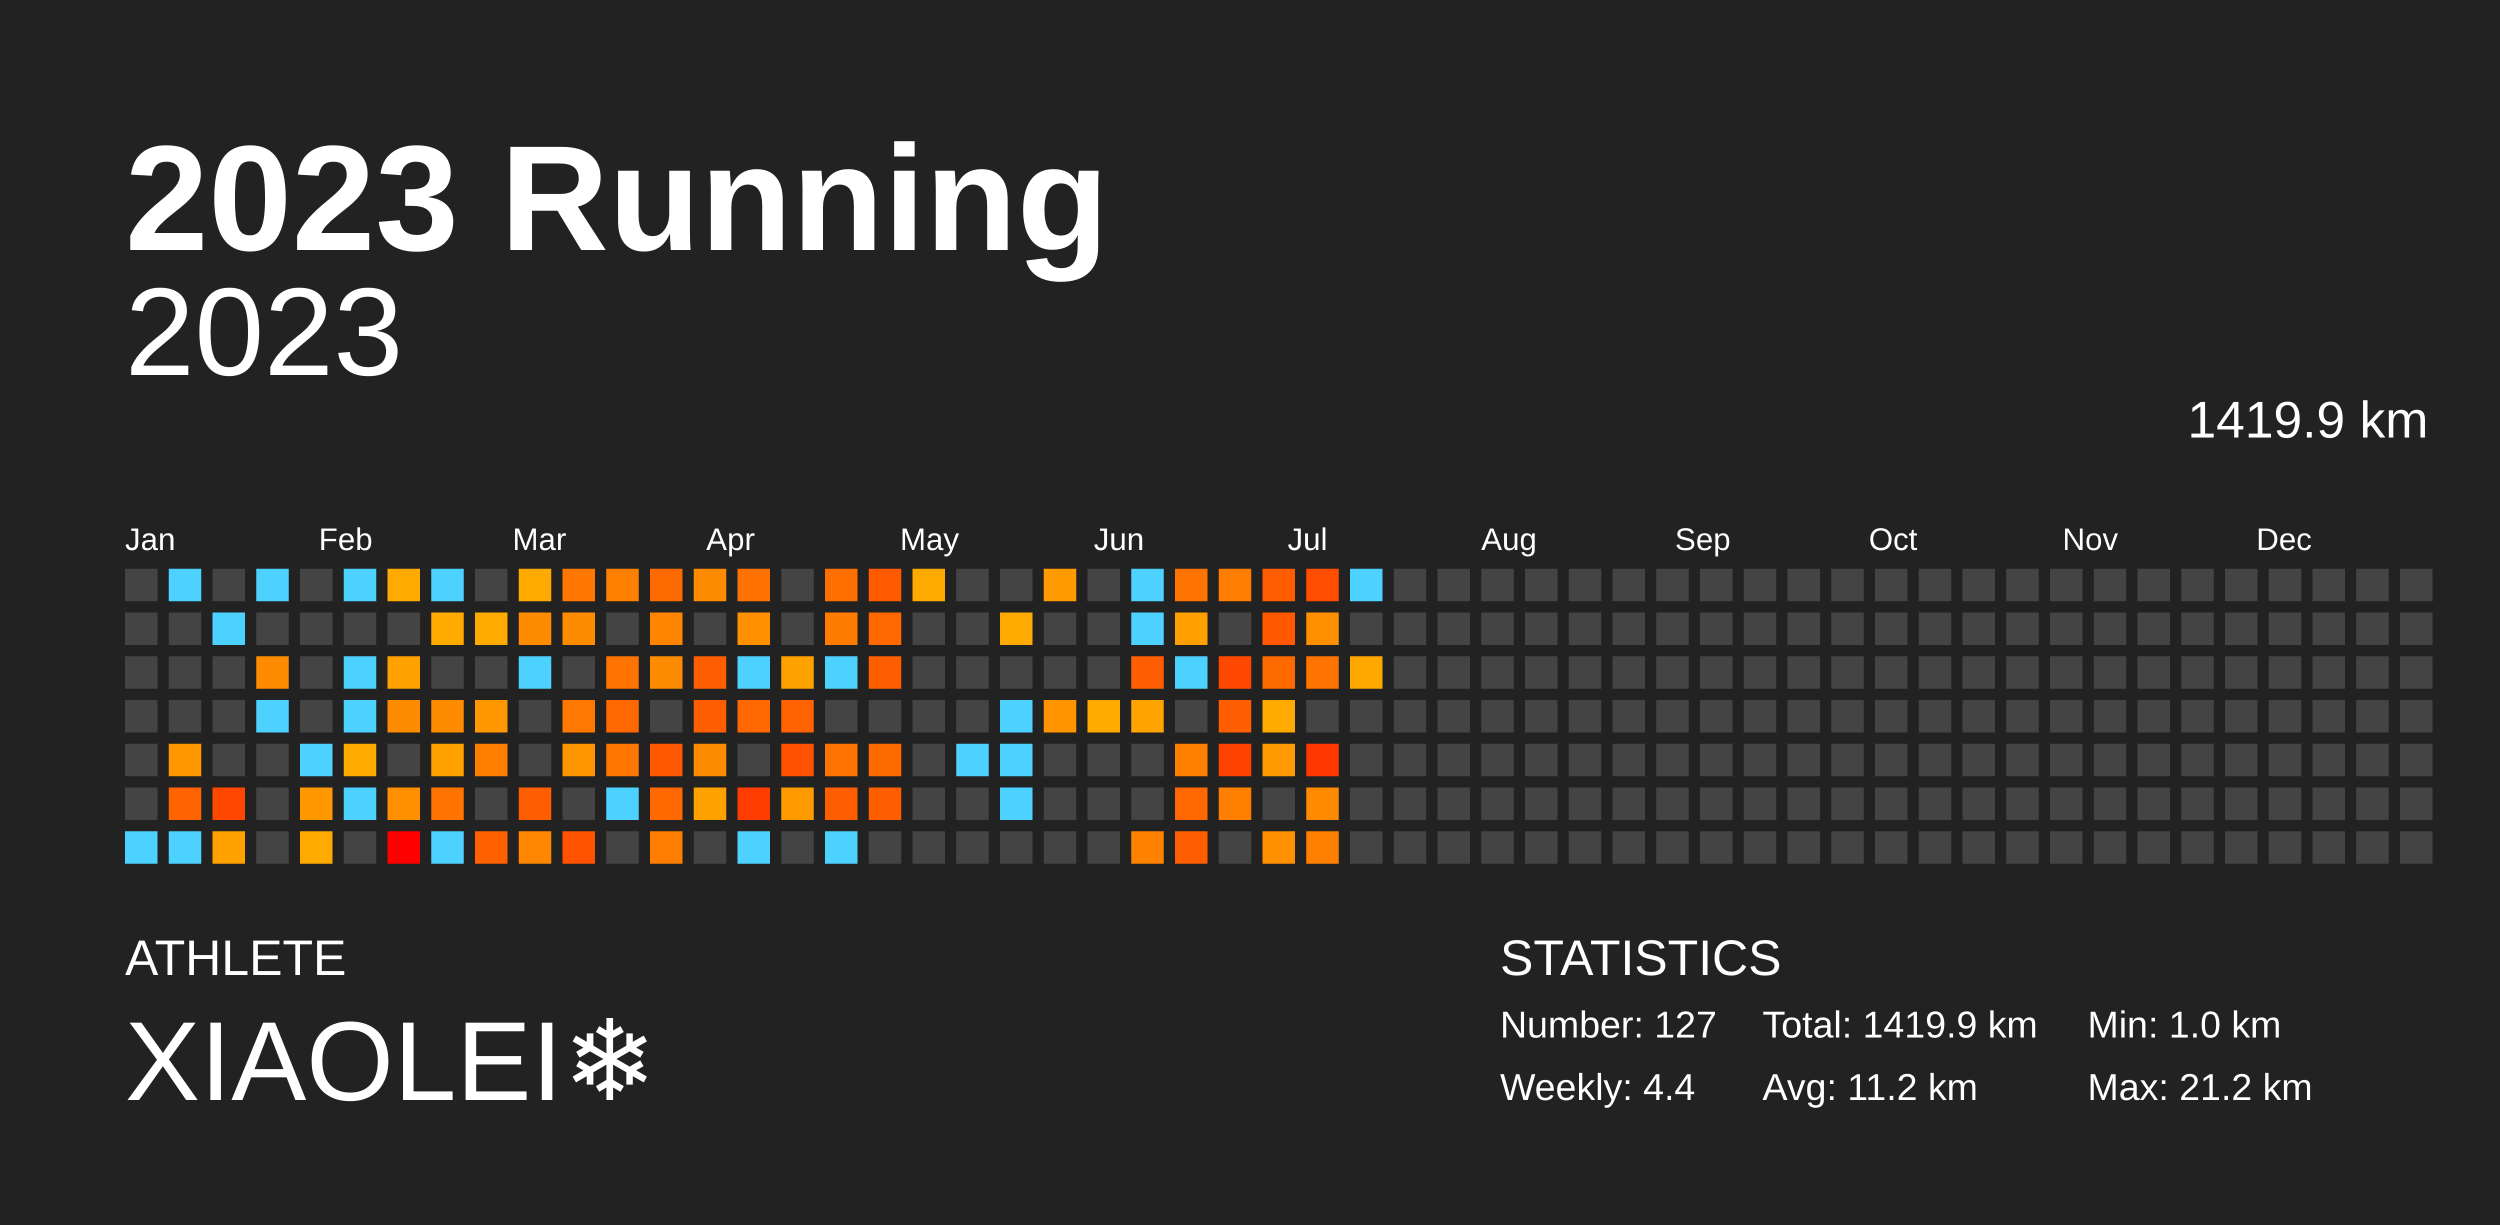
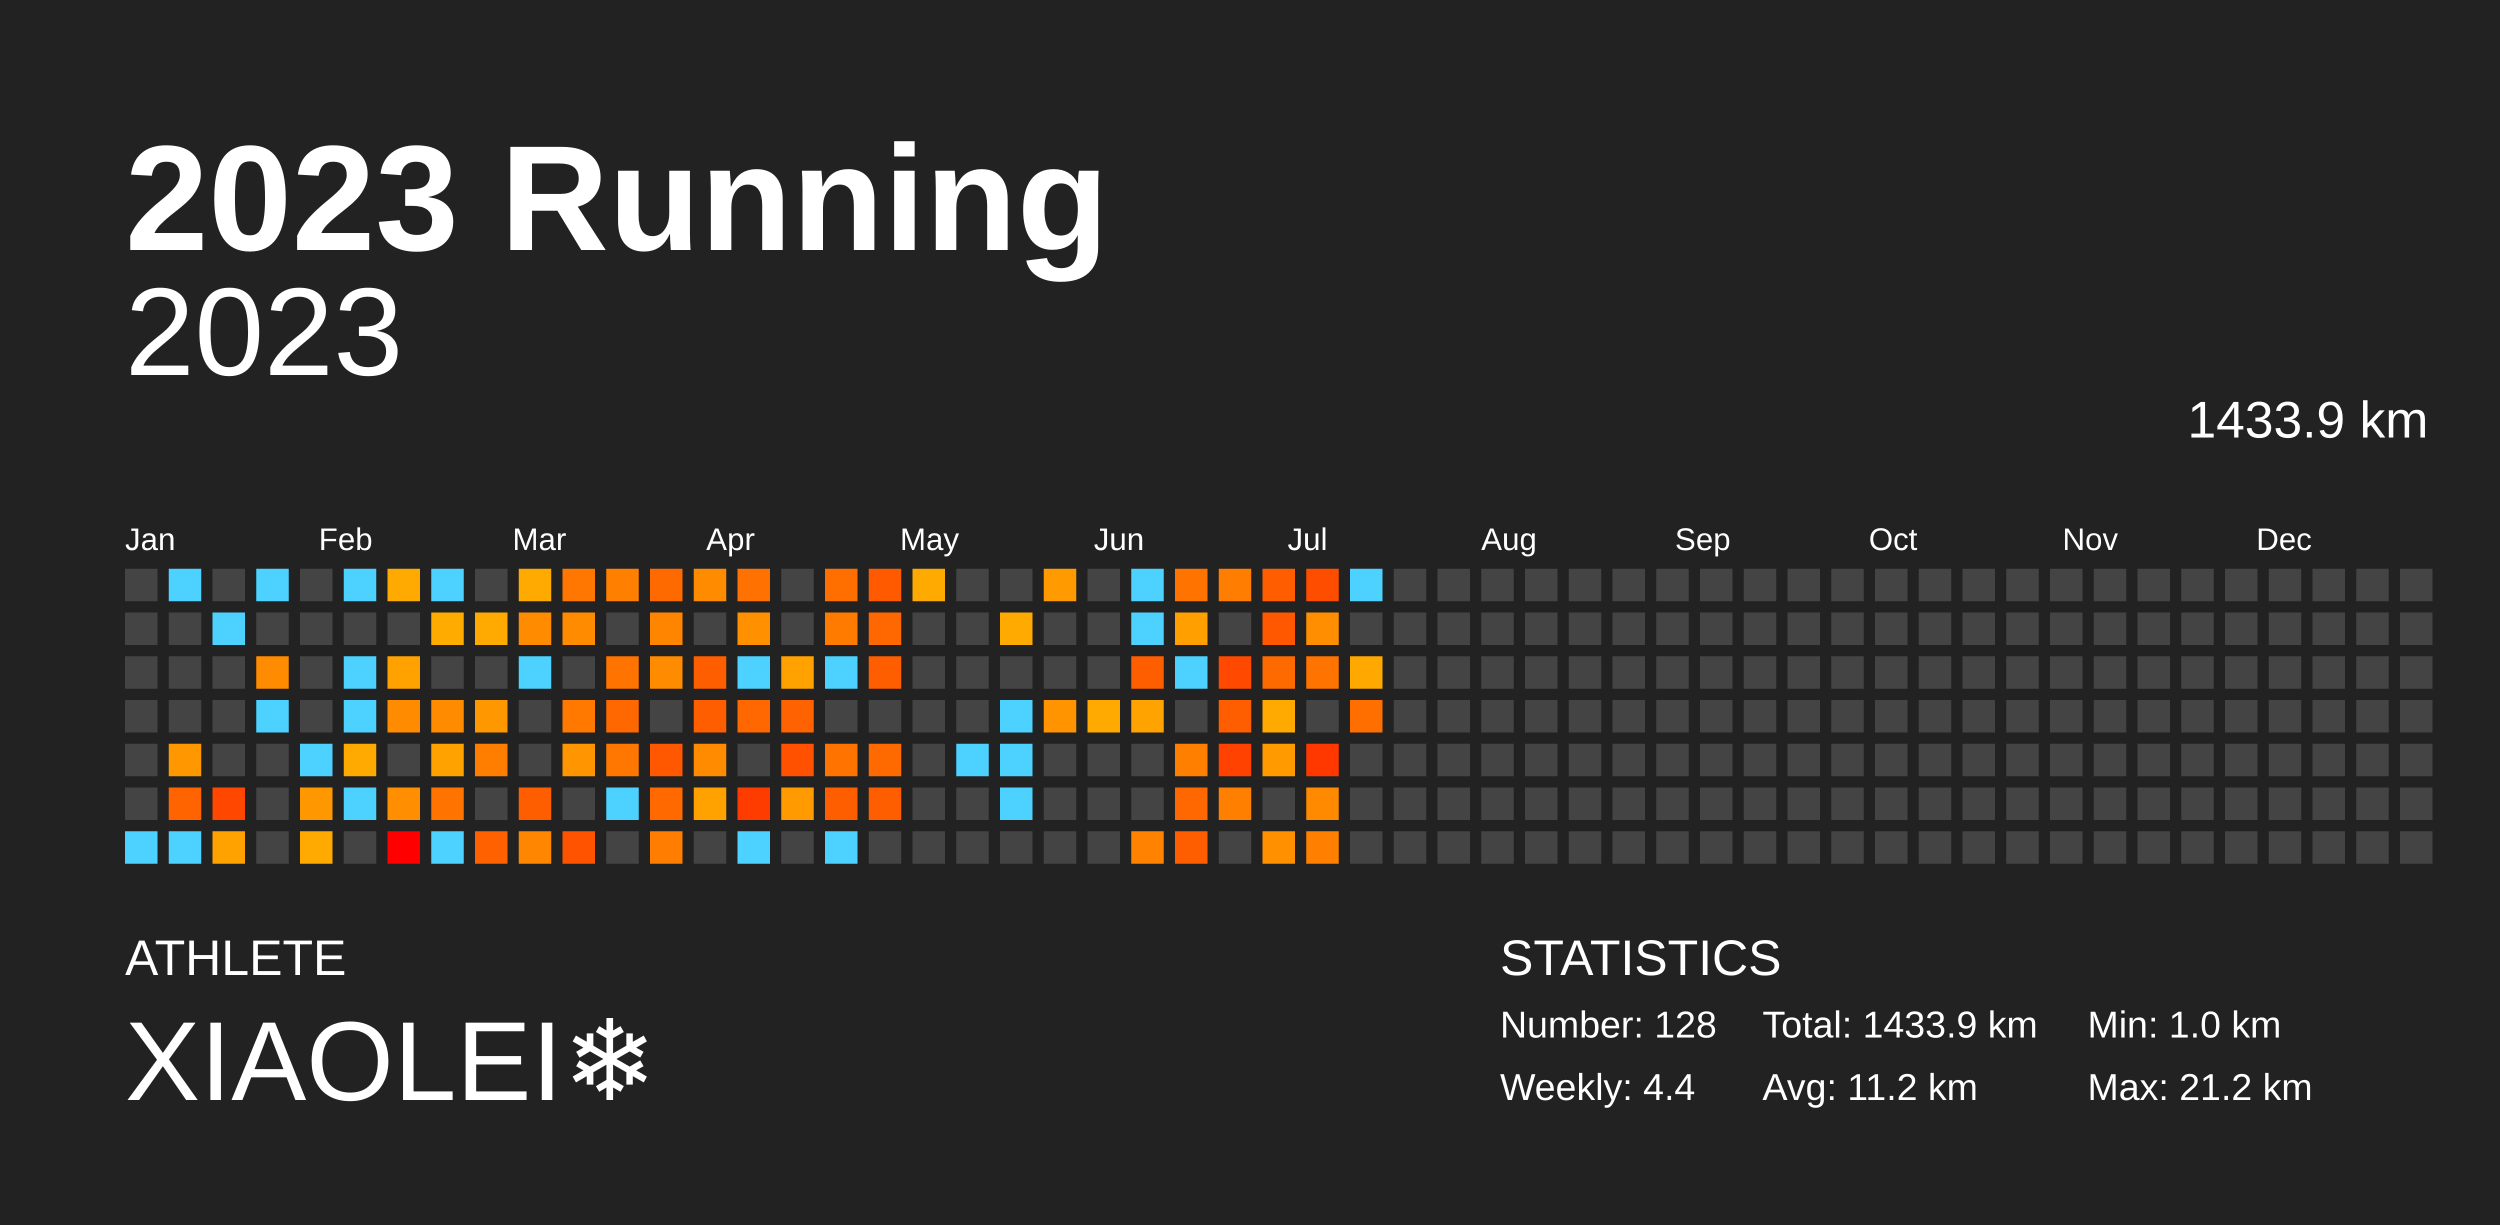
<svg xmlns="http://www.w3.org/2000/svg" baseProfile="full" height="98mm" version="1.1" viewBox="0,0,200,98" width="200mm">
  <defs />
  <rect fill="#222222" height="98" width="200" x="0" y="0" />
  <text fill="#FFFFFF" style="font-size:12px; font-family:Arial; font-weight:bold;" x="10" y="20">2023 Running</text>
  <text fill="#FFFFFF" style="font-size:4px; font-family:Arial" x="10" y="78">ATHLETE</text>
  <text fill="#FFFFFF" style="font-size:9px; font-family:Arial" x="10" y="88">XIAOLEI❄️</text>
  <text fill="#FFFFFF" style="font-size:4px; font-family:Arial" x="120" y="78">STATISTICS</text>
-   <text fill="#FFFFFF" style="font-size:3px; font-family:Arial" x="120" y="83">Number: 127</text>
+   <text fill="#FFFFFF" style="font-size:3px; font-family:Arial" x="120" y="83">Number: 128</text>
  <text fill="#FFFFFF" style="font-size:3px; font-family:Arial" x="120" y="88">Weekly: 4.4</text>
-   <text fill="#FFFFFF" style="font-size:3px; font-family:Arial" x="141" y="83">Total: 1419.9 km</text>
+   <text fill="#FFFFFF" style="font-size:3px; font-family:Arial" x="141" y="83">Total: 1433.9 km</text>
  <text fill="#FFFFFF" style="font-size:3px; font-family:Arial" x="141" y="88">Avg: 11.2 km</text>
  <text fill="#FFFFFF" style="font-size:3px; font-family:Arial" x="167" y="83">Min: 1.0 km</text>
  <text fill="#FFFFFF" style="font-size:3px; font-family:Arial" x="167" y="88">Max: 21.2 km</text>
  <text alignment-baseline="hanging" fill="#FFFFFF" style="font-size:10.0px; font-family:Arial;" x="10" y="30">2023</text>
-   <text alignment-baseline="hanging" fill="#FFFFFF" style="font-size:4.125px; font-family:Arial;" x="175" y="35">1419.9 km</text>
+   <text alignment-baseline="hanging" fill="#FFFFFF" style="font-size:4.125px; font-family:Arial;" x="175" y="35">1433.9 km</text>
  <text fill="#FFFFFF" style="font-size:2.5px; font-family:Arial" x="10.0" y="44">Jan</text>
  <text fill="#FFFFFF" style="font-size:2.5px; font-family:Arial" x="25.5" y="44">Feb</text>
  <text fill="#FFFFFF" style="font-size:2.5px; font-family:Arial" x="41.0" y="44">Mar</text>
  <text fill="#FFFFFF" style="font-size:2.5px; font-family:Arial" x="56.5" y="44">Apr</text>
  <text fill="#FFFFFF" style="font-size:2.5px; font-family:Arial" x="72.0" y="44">May</text>
  <text fill="#FFFFFF" style="font-size:2.5px; font-family:Arial" x="87.5" y="44">Jun</text>
  <text fill="#FFFFFF" style="font-size:2.5px; font-family:Arial" x="103.0" y="44">Jul</text>
  <text fill="#FFFFFF" style="font-size:2.5px; font-family:Arial" x="118.5" y="44">Aug</text>
  <text fill="#FFFFFF" style="font-size:2.5px; font-family:Arial" x="134.0" y="44">Sep</text>
  <text fill="#FFFFFF" style="font-size:2.5px; font-family:Arial" x="149.5" y="44">Oct</text>
  <text fill="#FFFFFF" style="font-size:2.5px; font-family:Arial" x="165.0" y="44">Nov</text>
  <text fill="#FFFFFF" style="font-size:2.5px; font-family:Arial" x="180.5" y="44">Dec</text>
  <rect fill="#444444" height="2.6" width="2.6" x="10.0" y="45.5" />
  <rect fill="#444444" height="2.6" width="2.6" x="10.0" y="49.0" />
  <rect fill="#444444" height="2.6" width="2.6" x="10.0" y="52.5" />
  <rect fill="#444444" height="2.6" width="2.6" x="10.0" y="56.0" />
  <rect fill="#444444" height="2.6" width="2.6" x="10.0" y="59.5" />
  <rect fill="#444444" height="2.6" width="2.6" x="10.0" y="63.0" />
  <rect fill="#4dd2ff" height="2.6" width="2.6" x="10.0" y="66.5" />
  <rect fill="#4dd2ff" height="2.6" width="2.6" x="13.5" y="45.5" />
  <rect fill="#444444" height="2.6" width="2.6" x="13.5" y="49.0" />
  <rect fill="#444444" height="2.6" width="2.6" x="13.5" y="52.5" />
  <rect fill="#444444" height="2.6" width="2.6" x="13.5" y="56.0" />
  <rect fill="#ff9700" height="2.6" width="2.6" x="13.5" y="59.5" />
  <rect fill="#ff6400" height="2.6" width="2.6" x="13.5" y="63.0" />
  <rect fill="#4dd2ff" height="2.6" width="2.6" x="13.5" y="66.5" />
  <rect fill="#444444" height="2.6" width="2.6" x="17.0" y="45.5" />
  <rect fill="#4dd2ff" height="2.6" width="2.6" x="17.0" y="49.0" />
  <rect fill="#444444" height="2.6" width="2.6" x="17.0" y="52.5" />
  <rect fill="#444444" height="2.6" width="2.6" x="17.0" y="56.0" />
  <rect fill="#444444" height="2.6" width="2.6" x="17.0" y="59.5" />
  <rect fill="#ff4700" height="2.6" width="2.6" x="17.0" y="63.0" />
  <rect fill="#ffa200" height="2.6" width="2.6" x="17.0" y="66.5" />
  <rect fill="#4dd2ff" height="2.6" width="2.6" x="20.5" y="45.5" />
  <rect fill="#444444" height="2.6" width="2.6" x="20.5" y="49.0" />
  <rect fill="#ff8c00" height="2.6" width="2.6" x="20.5" y="52.5" />
  <rect fill="#4dd2ff" height="2.6" width="2.6" x="20.5" y="56.0" />
  <rect fill="#444444" height="2.6" width="2.6" x="20.5" y="59.5" />
  <rect fill="#444444" height="2.6" width="2.6" x="20.5" y="63.0" />
  <rect fill="#444444" height="2.6" width="2.6" x="20.5" y="66.5" />
  <rect fill="#444444" height="2.6" width="2.6" x="24.0" y="45.5" />
  <rect fill="#444444" height="2.6" width="2.6" x="24.0" y="49.0" />
  <rect fill="#444444" height="2.6" width="2.6" x="24.0" y="52.5" />
  <rect fill="#444444" height="2.6" width="2.6" x="24.0" y="56.0" />
  <rect fill="#4dd2ff" height="2.6" width="2.6" x="24.0" y="59.5" />
  <rect fill="#ff9700" height="2.6" width="2.6" x="24.0" y="63.0" />
  <rect fill="#ffaa00" height="2.6" width="2.6" x="24.0" y="66.5" />
  <rect fill="#4dd2ff" height="2.6" width="2.6" x="27.5" y="45.5" />
  <rect fill="#444444" height="2.6" width="2.6" x="27.5" y="49.0" />
  <rect fill="#4dd2ff" height="2.6" width="2.6" x="27.5" y="52.5" />
  <rect fill="#4dd2ff" height="2.6" width="2.6" x="27.5" y="56.0" />
  <rect fill="#ffaa00" height="2.6" width="2.6" x="27.5" y="59.5" />
  <rect fill="#4dd2ff" height="2.6" width="2.6" x="27.5" y="63.0" />
  <rect fill="#444444" height="2.6" width="2.6" x="27.5" y="66.5" />
  <rect fill="#ffaa00" height="2.6" width="2.6" x="31.0" y="45.5" />
  <rect fill="#444444" height="2.6" width="2.6" x="31.0" y="49.0" />
  <rect fill="#ffa200" height="2.6" width="2.6" x="31.0" y="52.5" />
  <rect fill="#ff8c00" height="2.6" width="2.6" x="31.0" y="56.0" />
  <rect fill="#444444" height="2.6" width="2.6" x="31.0" y="59.5" />
  <rect fill="#ff8e00" height="2.6" width="2.6" x="31.0" y="63.0" />
  <rect fill="red" height="2.6" width="2.6" x="31.0" y="66.5" />
  <rect fill="#4dd2ff" height="2.6" width="2.6" x="34.5" y="45.5" />
  <rect fill="#ffab00" height="2.6" width="2.6" x="34.5" y="49.0" />
  <rect fill="#444444" height="2.6" width="2.6" x="34.5" y="52.5" />
  <rect fill="#ff8c00" height="2.6" width="2.6" x="34.5" y="56.0" />
  <rect fill="#ffa200" height="2.6" width="2.6" x="34.5" y="59.5" />
  <rect fill="#ff7400" height="2.6" width="2.6" x="34.5" y="63.0" />
  <rect fill="#4dd2ff" height="2.6" width="2.6" x="34.5" y="66.5" />
  <rect fill="#444444" height="2.6" width="2.6" x="38.0" y="45.5" />
  <rect fill="#ffaa00" height="2.6" width="2.6" x="38.0" y="49.0" />
  <rect fill="#444444" height="2.6" width="2.6" x="38.0" y="52.5" />
  <rect fill="#ff9700" height="2.6" width="2.6" x="38.0" y="56.0" />
  <rect fill="#ff7e00" height="2.6" width="2.6" x="38.0" y="59.5" />
  <rect fill="#444444" height="2.6" width="2.6" x="38.0" y="63.0" />
  <rect fill="#ff6000" height="2.6" width="2.6" x="38.0" y="66.5" />
  <rect fill="#ffaa00" height="2.6" width="2.6" x="41.5" y="45.5" />
  <rect fill="#ff8b00" height="2.6" width="2.6" x="41.5" y="49.0" />
  <rect fill="#4dd2ff" height="2.6" width="2.6" x="41.5" y="52.5" />
  <rect fill="#444444" height="2.6" width="2.6" x="41.5" y="56.0" />
  <rect fill="#444444" height="2.6" width="2.6" x="41.5" y="59.5" />
  <rect fill="#ff5e00" height="2.6" width="2.6" x="41.5" y="63.0" />
  <rect fill="#ff8600" height="2.6" width="2.6" x="41.5" y="66.5" />
  <rect fill="#ff7700" height="2.6" width="2.6" x="45.0" y="45.5" />
  <rect fill="#ff8b00" height="2.6" width="2.6" x="45.0" y="49.0" />
  <rect fill="#444444" height="2.6" width="2.6" x="45.0" y="52.5" />
  <rect fill="#ff7800" height="2.6" width="2.6" x="45.0" y="56.0" />
  <rect fill="#ff9500" height="2.6" width="2.6" x="45.0" y="59.5" />
  <rect fill="#444444" height="2.6" width="2.6" x="45.0" y="63.0" />
  <rect fill="#ff5300" height="2.6" width="2.6" x="45.0" y="66.5" />
  <rect fill="#ff7f00" height="2.6" width="2.6" x="48.5" y="45.5" />
  <rect fill="#444444" height="2.6" width="2.6" x="48.5" y="49.0" />
  <rect fill="#ff7300" height="2.6" width="2.6" x="48.5" y="52.5" />
  <rect fill="#ff6700" height="2.6" width="2.6" x="48.5" y="56.0" />
  <rect fill="#ff7700" height="2.6" width="2.6" x="48.5" y="59.5" />
  <rect fill="#4dd2ff" height="2.6" width="2.6" x="48.5" y="63.0" />
  <rect fill="#444444" height="2.6" width="2.6" x="48.5" y="66.5" />
  <rect fill="#ff6a00" height="2.6" width="2.6" x="52.0" y="45.5" />
  <rect fill="#ff8500" height="2.6" width="2.6" x="52.0" y="49.0" />
  <rect fill="#ff8b00" height="2.6" width="2.6" x="52.0" y="52.5" />
  <rect fill="#444444" height="2.6" width="2.6" x="52.0" y="56.0" />
  <rect fill="#ff5800" height="2.6" width="2.6" x="52.0" y="59.5" />
  <rect fill="#ff6900" height="2.6" width="2.6" x="52.0" y="63.0" />
  <rect fill="#ff7d00" height="2.6" width="2.6" x="52.0" y="66.5" />
  <rect fill="#ff8c00" height="2.6" width="2.6" x="55.5" y="45.5" />
  <rect fill="#444444" height="2.6" width="2.6" x="55.5" y="49.0" />
  <rect fill="#ff5e00" height="2.6" width="2.6" x="55.5" y="52.5" />
  <rect fill="#ff5e00" height="2.6" width="2.6" x="55.5" y="56.0" />
  <rect fill="#ff8c00" height="2.6" width="2.6" x="55.5" y="59.5" />
  <rect fill="#ffa200" height="2.6" width="2.6" x="55.5" y="63.0" />
  <rect fill="#444444" height="2.6" width="2.6" x="55.5" y="66.5" />
  <rect fill="#ff7100" height="2.6" width="2.6" x="59.0" y="45.5" />
  <rect fill="#ff9000" height="2.6" width="2.6" x="59.0" y="49.0" />
  <rect fill="#4dd2ff" height="2.6" width="2.6" x="59.0" y="52.5" />
  <rect fill="#ff6800" height="2.6" width="2.6" x="59.0" y="56.0" />
  <rect fill="#444444" height="2.6" width="2.6" x="59.0" y="59.5" />
  <rect fill="#ff3c00" height="2.6" width="2.6" x="59.0" y="63.0" />
  <rect fill="#4dd2ff" height="2.6" width="2.6" x="59.0" y="66.5" />
  <rect fill="#444444" height="2.6" width="2.6" x="62.5" y="45.5" />
  <rect fill="#444444" height="2.6" width="2.6" x="62.5" y="49.0" />
  <rect fill="#ffa200" height="2.6" width="2.6" x="62.5" y="52.5" />
  <rect fill="#ff6200" height="2.6" width="2.6" x="62.5" y="56.0" />
  <rect fill="#ff5100" height="2.6" width="2.6" x="62.5" y="59.5" />
  <rect fill="#ff9b00" height="2.6" width="2.6" x="62.5" y="63.0" />
  <rect fill="#444444" height="2.6" width="2.6" x="62.5" y="66.5" />
  <rect fill="#ff6f00" height="2.6" width="2.6" x="66.0" y="45.5" />
  <rect fill="#ff7b00" height="2.6" width="2.6" x="66.0" y="49.0" />
  <rect fill="#4dd2ff" height="2.6" width="2.6" x="66.0" y="52.5" />
  <rect fill="#444444" height="2.6" width="2.6" x="66.0" y="56.0" />
  <rect fill="#ff7400" height="2.6" width="2.6" x="66.0" y="59.5" />
  <rect fill="#ff5e00" height="2.6" width="2.6" x="66.0" y="63.0" />
  <rect fill="#4dd2ff" height="2.6" width="2.6" x="66.0" y="66.5" />
  <rect fill="#ff5a00" height="2.6" width="2.6" x="69.5" y="45.5" />
  <rect fill="#ff6800" height="2.6" width="2.6" x="69.5" y="49.0" />
  <rect fill="#ff5e00" height="2.6" width="2.6" x="69.5" y="52.5" />
  <rect fill="#444444" height="2.6" width="2.6" x="69.5" y="56.0" />
  <rect fill="#ff6a00" height="2.6" width="2.6" x="69.5" y="59.5" />
  <rect fill="#ff5e00" height="2.6" width="2.6" x="69.5" y="63.0" />
  <rect fill="#444444" height="2.6" width="2.6" x="69.5" y="66.5" />
  <rect fill="#ffaa00" height="2.6" width="2.6" x="73.0" y="45.5" />
  <rect fill="#444444" height="2.6" width="2.6" x="73.0" y="49.0" />
  <rect fill="#444444" height="2.6" width="2.6" x="73.0" y="52.5" />
  <rect fill="#444444" height="2.6" width="2.6" x="73.0" y="56.0" />
  <rect fill="#444444" height="2.6" width="2.6" x="73.0" y="59.5" />
  <rect fill="#444444" height="2.6" width="2.6" x="73.0" y="63.0" />
  <rect fill="#444444" height="2.6" width="2.6" x="73.0" y="66.5" />
  <rect fill="#444444" height="2.6" width="2.6" x="76.5" y="45.5" />
  <rect fill="#444444" height="2.6" width="2.6" x="76.5" y="49.0" />
  <rect fill="#444444" height="2.6" width="2.6" x="76.5" y="52.5" />
  <rect fill="#444444" height="2.6" width="2.6" x="76.5" y="56.0" />
  <rect fill="#4dd2ff" height="2.6" width="2.6" x="76.5" y="59.5" />
  <rect fill="#444444" height="2.6" width="2.6" x="76.5" y="63.0" />
  <rect fill="#444444" height="2.6" width="2.6" x="76.5" y="66.5" />
  <rect fill="#444444" height="2.6" width="2.6" x="80.0" y="45.5" />
  <rect fill="#ffaa00" height="2.6" width="2.6" x="80.0" y="49.0" />
  <rect fill="#444444" height="2.6" width="2.6" x="80.0" y="52.5" />
  <rect fill="#4dd2ff" height="2.6" width="2.6" x="80.0" y="56.0" />
  <rect fill="#4dd2ff" height="2.6" width="2.6" x="80.0" y="59.5" />
  <rect fill="#4dd2ff" height="2.6" width="2.6" x="80.0" y="63.0" />
  <rect fill="#444444" height="2.6" width="2.6" x="80.0" y="66.5" />
  <rect fill="#ff9b00" height="2.6" width="2.6" x="83.5" y="45.5" />
  <rect fill="#444444" height="2.6" width="2.6" x="83.5" y="49.0" />
  <rect fill="#444444" height="2.6" width="2.6" x="83.5" y="52.5" />
  <rect fill="#ff9300" height="2.6" width="2.6" x="83.5" y="56.0" />
  <rect fill="#444444" height="2.6" width="2.6" x="83.5" y="59.5" />
  <rect fill="#444444" height="2.6" width="2.6" x="83.5" y="63.0" />
  <rect fill="#444444" height="2.6" width="2.6" x="83.5" y="66.5" />
  <rect fill="#444444" height="2.6" width="2.6" x="87.0" y="45.5" />
  <rect fill="#444444" height="2.6" width="2.6" x="87.0" y="49.0" />
  <rect fill="#444444" height="2.6" width="2.6" x="87.0" y="52.5" />
  <rect fill="#ffaa00" height="2.6" width="2.6" x="87.0" y="56.0" />
  <rect fill="#444444" height="2.6" width="2.6" x="87.0" y="59.5" />
  <rect fill="#444444" height="2.6" width="2.6" x="87.0" y="63.0" />
  <rect fill="#444444" height="2.6" width="2.6" x="87.0" y="66.5" />
  <rect fill="#4dd2ff" height="2.6" width="2.6" x="90.5" y="45.5" />
  <rect fill="#4dd2ff" height="2.6" width="2.6" x="90.5" y="49.0" />
  <rect fill="#ff5e00" height="2.6" width="2.6" x="90.5" y="52.5" />
  <rect fill="#ffa300" height="2.6" width="2.6" x="90.5" y="56.0" />
  <rect fill="#444444" height="2.6" width="2.6" x="90.5" y="59.5" />
  <rect fill="#444444" height="2.6" width="2.6" x="90.5" y="63.0" />
  <rect fill="#ff8200" height="2.6" width="2.6" x="90.5" y="66.5" />
  <rect fill="#ff7400" height="2.6" width="2.6" x="94.0" y="45.5" />
  <rect fill="#ff9f00" height="2.6" width="2.6" x="94.0" y="49.0" />
  <rect fill="#4dd2ff" height="2.6" width="2.6" x="94.0" y="52.5" />
  <rect fill="#444444" height="2.6" width="2.6" x="94.0" y="56.0" />
  <rect fill="#ff8000" height="2.6" width="2.6" x="94.0" y="59.5" />
  <rect fill="#ff6800" height="2.6" width="2.6" x="94.0" y="63.0" />
  <rect fill="#ff5e00" height="2.6" width="2.6" x="94.0" y="66.5" />
  <rect fill="#ff7d00" height="2.6" width="2.6" x="97.5" y="45.5" />
  <rect fill="#444444" height="2.6" width="2.6" x="97.5" y="49.0" />
  <rect fill="#ff4900" height="2.6" width="2.6" x="97.5" y="52.5" />
  <rect fill="#ff5e00" height="2.6" width="2.6" x="97.5" y="56.0" />
  <rect fill="#ff4200" height="2.6" width="2.6" x="97.5" y="59.5" />
  <rect fill="#ff8000" height="2.6" width="2.6" x="97.5" y="63.0" />
  <rect fill="#444444" height="2.6" width="2.6" x="97.5" y="66.5" />
  <rect fill="#ff5d00" height="2.6" width="2.6" x="101.0" y="45.5" />
  <rect fill="#ff5800" height="2.6" width="2.6" x="101.0" y="49.0" />
  <rect fill="#ff6a00" height="2.6" width="2.6" x="101.0" y="52.5" />
  <rect fill="#ffaa00" height="2.6" width="2.6" x="101.0" y="56.0" />
  <rect fill="#ff9a00" height="2.6" width="2.6" x="101.0" y="59.5" />
  <rect fill="#444444" height="2.6" width="2.6" x="101.0" y="63.0" />
  <rect fill="#ff9000" height="2.6" width="2.6" x="101.0" y="66.5" />
  <rect fill="#ff4d00" height="2.6" width="2.6" x="104.5" y="45.5" />
  <rect fill="#ff8f00" height="2.6" width="2.6" x="104.5" y="49.0" />
  <rect fill="#ff7300" height="2.6" width="2.6" x="104.5" y="52.5" />
  <rect fill="#444444" height="2.6" width="2.6" x="104.5" y="56.0" />
  <rect fill="#ff3800" height="2.6" width="2.6" x="104.5" y="59.5" />
  <rect fill="#ff8a00" height="2.6" width="2.6" x="104.5" y="63.0" />
  <rect fill="#ff7f00" height="2.6" width="2.6" x="104.5" y="66.5" />
  <rect fill="#4dd2ff" height="2.6" width="2.6" x="108.0" y="45.5" />
  <rect fill="#444444" height="2.6" width="2.6" x="108.0" y="49.0" />
  <rect fill="#ffa800" height="2.6" width="2.6" x="108.0" y="52.5" />
-   <rect fill="#444444" height="2.6" width="2.6" x="108.0" y="56.0" />
+   <rect fill="#ff6f00" height="2.6" width="2.6" x="108.0" y="56.0" />
  <rect fill="#444444" height="2.6" width="2.6" x="108.0" y="59.5" />
  <rect fill="#444444" height="2.6" width="2.6" x="108.0" y="63.0" />
  <rect fill="#444444" height="2.6" width="2.6" x="108.0" y="66.5" />
  <rect fill="#444444" height="2.6" width="2.6" x="111.5" y="45.5" />
  <rect fill="#444444" height="2.6" width="2.6" x="111.5" y="49.0" />
  <rect fill="#444444" height="2.6" width="2.6" x="111.5" y="52.5" />
  <rect fill="#444444" height="2.6" width="2.6" x="111.5" y="56.0" />
  <rect fill="#444444" height="2.6" width="2.6" x="111.5" y="59.5" />
  <rect fill="#444444" height="2.6" width="2.6" x="111.5" y="63.0" />
  <rect fill="#444444" height="2.6" width="2.6" x="111.5" y="66.5" />
  <rect fill="#444444" height="2.6" width="2.6" x="115.0" y="45.5" />
  <rect fill="#444444" height="2.6" width="2.6" x="115.0" y="49.0" />
  <rect fill="#444444" height="2.6" width="2.6" x="115.0" y="52.5" />
  <rect fill="#444444" height="2.6" width="2.6" x="115.0" y="56.0" />
  <rect fill="#444444" height="2.6" width="2.6" x="115.0" y="59.5" />
  <rect fill="#444444" height="2.6" width="2.6" x="115.0" y="63.0" />
  <rect fill="#444444" height="2.6" width="2.6" x="115.0" y="66.5" />
  <rect fill="#444444" height="2.6" width="2.6" x="118.5" y="45.5" />
  <rect fill="#444444" height="2.6" width="2.6" x="118.5" y="49.0" />
  <rect fill="#444444" height="2.6" width="2.6" x="118.5" y="52.5" />
  <rect fill="#444444" height="2.6" width="2.6" x="118.5" y="56.0" />
  <rect fill="#444444" height="2.6" width="2.6" x="118.5" y="59.5" />
  <rect fill="#444444" height="2.6" width="2.6" x="118.5" y="63.0" />
  <rect fill="#444444" height="2.6" width="2.6" x="118.5" y="66.5" />
  <rect fill="#444444" height="2.6" width="2.6" x="122.0" y="45.5" />
  <rect fill="#444444" height="2.6" width="2.6" x="122.0" y="49.0" />
  <rect fill="#444444" height="2.6" width="2.6" x="122.0" y="52.5" />
  <rect fill="#444444" height="2.6" width="2.6" x="122.0" y="56.0" />
  <rect fill="#444444" height="2.6" width="2.6" x="122.0" y="59.5" />
  <rect fill="#444444" height="2.6" width="2.6" x="122.0" y="63.0" />
  <rect fill="#444444" height="2.6" width="2.6" x="122.0" y="66.5" />
  <rect fill="#444444" height="2.6" width="2.6" x="125.5" y="45.5" />
  <rect fill="#444444" height="2.6" width="2.6" x="125.5" y="49.0" />
  <rect fill="#444444" height="2.6" width="2.6" x="125.5" y="52.5" />
  <rect fill="#444444" height="2.6" width="2.6" x="125.5" y="56.0" />
  <rect fill="#444444" height="2.6" width="2.6" x="125.5" y="59.5" />
  <rect fill="#444444" height="2.6" width="2.6" x="125.5" y="63.0" />
  <rect fill="#444444" height="2.6" width="2.6" x="125.5" y="66.5" />
  <rect fill="#444444" height="2.6" width="2.6" x="129.0" y="45.5" />
  <rect fill="#444444" height="2.6" width="2.6" x="129.0" y="49.0" />
  <rect fill="#444444" height="2.6" width="2.6" x="129.0" y="52.5" />
  <rect fill="#444444" height="2.6" width="2.6" x="129.0" y="56.0" />
  <rect fill="#444444" height="2.6" width="2.6" x="129.0" y="59.5" />
  <rect fill="#444444" height="2.6" width="2.6" x="129.0" y="63.0" />
  <rect fill="#444444" height="2.6" width="2.6" x="129.0" y="66.5" />
  <rect fill="#444444" height="2.6" width="2.6" x="132.5" y="45.5" />
  <rect fill="#444444" height="2.6" width="2.6" x="132.5" y="49.0" />
  <rect fill="#444444" height="2.6" width="2.6" x="132.5" y="52.5" />
  <rect fill="#444444" height="2.6" width="2.6" x="132.5" y="56.0" />
  <rect fill="#444444" height="2.6" width="2.6" x="132.5" y="59.5" />
  <rect fill="#444444" height="2.6" width="2.6" x="132.5" y="63.0" />
  <rect fill="#444444" height="2.6" width="2.6" x="132.5" y="66.5" />
  <rect fill="#444444" height="2.6" width="2.6" x="136.0" y="45.5" />
  <rect fill="#444444" height="2.6" width="2.6" x="136.0" y="49.0" />
  <rect fill="#444444" height="2.6" width="2.6" x="136.0" y="52.5" />
  <rect fill="#444444" height="2.6" width="2.6" x="136.0" y="56.0" />
  <rect fill="#444444" height="2.6" width="2.6" x="136.0" y="59.5" />
  <rect fill="#444444" height="2.6" width="2.6" x="136.0" y="63.0" />
  <rect fill="#444444" height="2.6" width="2.6" x="136.0" y="66.5" />
  <rect fill="#444444" height="2.6" width="2.6" x="139.5" y="45.5" />
  <rect fill="#444444" height="2.6" width="2.6" x="139.5" y="49.0" />
  <rect fill="#444444" height="2.6" width="2.6" x="139.5" y="52.5" />
  <rect fill="#444444" height="2.6" width="2.6" x="139.5" y="56.0" />
  <rect fill="#444444" height="2.6" width="2.6" x="139.5" y="59.5" />
  <rect fill="#444444" height="2.6" width="2.6" x="139.5" y="63.0" />
  <rect fill="#444444" height="2.6" width="2.6" x="139.5" y="66.5" />
  <rect fill="#444444" height="2.6" width="2.6" x="143.0" y="45.5" />
  <rect fill="#444444" height="2.6" width="2.6" x="143.0" y="49.0" />
  <rect fill="#444444" height="2.6" width="2.6" x="143.0" y="52.5" />
  <rect fill="#444444" height="2.6" width="2.6" x="143.0" y="56.0" />
  <rect fill="#444444" height="2.6" width="2.6" x="143.0" y="59.5" />
  <rect fill="#444444" height="2.6" width="2.6" x="143.0" y="63.0" />
  <rect fill="#444444" height="2.6" width="2.6" x="143.0" y="66.5" />
  <rect fill="#444444" height="2.6" width="2.6" x="146.5" y="45.5" />
  <rect fill="#444444" height="2.6" width="2.6" x="146.5" y="49.0" />
  <rect fill="#444444" height="2.6" width="2.6" x="146.5" y="52.5" />
  <rect fill="#444444" height="2.6" width="2.6" x="146.5" y="56.0" />
  <rect fill="#444444" height="2.6" width="2.6" x="146.5" y="59.5" />
  <rect fill="#444444" height="2.6" width="2.6" x="146.5" y="63.0" />
  <rect fill="#444444" height="2.6" width="2.6" x="146.5" y="66.5" />
  <rect fill="#444444" height="2.6" width="2.6" x="150.0" y="45.5" />
  <rect fill="#444444" height="2.6" width="2.6" x="150.0" y="49.0" />
  <rect fill="#444444" height="2.6" width="2.6" x="150.0" y="52.5" />
  <rect fill="#444444" height="2.6" width="2.6" x="150.0" y="56.0" />
  <rect fill="#444444" height="2.6" width="2.6" x="150.0" y="59.5" />
  <rect fill="#444444" height="2.6" width="2.6" x="150.0" y="63.0" />
  <rect fill="#444444" height="2.6" width="2.6" x="150.0" y="66.5" />
  <rect fill="#444444" height="2.6" width="2.6" x="153.5" y="45.5" />
  <rect fill="#444444" height="2.6" width="2.6" x="153.5" y="49.0" />
  <rect fill="#444444" height="2.6" width="2.6" x="153.5" y="52.5" />
  <rect fill="#444444" height="2.6" width="2.6" x="153.5" y="56.0" />
  <rect fill="#444444" height="2.6" width="2.6" x="153.5" y="59.5" />
  <rect fill="#444444" height="2.6" width="2.6" x="153.5" y="63.0" />
  <rect fill="#444444" height="2.6" width="2.6" x="153.5" y="66.5" />
  <rect fill="#444444" height="2.6" width="2.6" x="157.0" y="45.5" />
  <rect fill="#444444" height="2.6" width="2.6" x="157.0" y="49.0" />
  <rect fill="#444444" height="2.6" width="2.6" x="157.0" y="52.5" />
  <rect fill="#444444" height="2.6" width="2.6" x="157.0" y="56.0" />
  <rect fill="#444444" height="2.6" width="2.6" x="157.0" y="59.5" />
  <rect fill="#444444" height="2.6" width="2.6" x="157.0" y="63.0" />
  <rect fill="#444444" height="2.6" width="2.6" x="157.0" y="66.5" />
  <rect fill="#444444" height="2.6" width="2.6" x="160.5" y="45.5" />
  <rect fill="#444444" height="2.6" width="2.6" x="160.5" y="49.0" />
  <rect fill="#444444" height="2.6" width="2.6" x="160.5" y="52.5" />
  <rect fill="#444444" height="2.6" width="2.6" x="160.5" y="56.0" />
  <rect fill="#444444" height="2.6" width="2.6" x="160.5" y="59.5" />
  <rect fill="#444444" height="2.6" width="2.6" x="160.5" y="63.0" />
  <rect fill="#444444" height="2.6" width="2.6" x="160.5" y="66.5" />
  <rect fill="#444444" height="2.6" width="2.6" x="164.0" y="45.5" />
  <rect fill="#444444" height="2.6" width="2.6" x="164.0" y="49.0" />
  <rect fill="#444444" height="2.6" width="2.6" x="164.0" y="52.5" />
  <rect fill="#444444" height="2.6" width="2.6" x="164.0" y="56.0" />
  <rect fill="#444444" height="2.6" width="2.6" x="164.0" y="59.5" />
  <rect fill="#444444" height="2.6" width="2.6" x="164.0" y="63.0" />
  <rect fill="#444444" height="2.6" width="2.6" x="164.0" y="66.5" />
  <rect fill="#444444" height="2.6" width="2.6" x="167.5" y="45.5" />
  <rect fill="#444444" height="2.6" width="2.6" x="167.5" y="49.0" />
  <rect fill="#444444" height="2.6" width="2.6" x="167.5" y="52.5" />
  <rect fill="#444444" height="2.6" width="2.6" x="167.5" y="56.0" />
  <rect fill="#444444" height="2.6" width="2.6" x="167.5" y="59.5" />
  <rect fill="#444444" height="2.6" width="2.6" x="167.5" y="63.0" />
  <rect fill="#444444" height="2.6" width="2.6" x="167.5" y="66.5" />
  <rect fill="#444444" height="2.6" width="2.6" x="171.0" y="45.5" />
  <rect fill="#444444" height="2.6" width="2.6" x="171.0" y="49.0" />
  <rect fill="#444444" height="2.6" width="2.6" x="171.0" y="52.5" />
  <rect fill="#444444" height="2.6" width="2.6" x="171.0" y="56.0" />
  <rect fill="#444444" height="2.6" width="2.6" x="171.0" y="59.5" />
  <rect fill="#444444" height="2.6" width="2.6" x="171.0" y="63.0" />
  <rect fill="#444444" height="2.6" width="2.6" x="171.0" y="66.5" />
  <rect fill="#444444" height="2.6" width="2.6" x="174.5" y="45.5" />
  <rect fill="#444444" height="2.6" width="2.6" x="174.5" y="49.0" />
  <rect fill="#444444" height="2.6" width="2.6" x="174.5" y="52.5" />
  <rect fill="#444444" height="2.6" width="2.6" x="174.5" y="56.0" />
  <rect fill="#444444" height="2.6" width="2.6" x="174.5" y="59.5" />
  <rect fill="#444444" height="2.6" width="2.6" x="174.5" y="63.0" />
  <rect fill="#444444" height="2.6" width="2.6" x="174.5" y="66.5" />
  <rect fill="#444444" height="2.6" width="2.6" x="178.0" y="45.5" />
  <rect fill="#444444" height="2.6" width="2.6" x="178.0" y="49.0" />
  <rect fill="#444444" height="2.6" width="2.6" x="178.0" y="52.5" />
  <rect fill="#444444" height="2.6" width="2.6" x="178.0" y="56.0" />
  <rect fill="#444444" height="2.6" width="2.6" x="178.0" y="59.5" />
  <rect fill="#444444" height="2.6" width="2.6" x="178.0" y="63.0" />
  <rect fill="#444444" height="2.6" width="2.6" x="178.0" y="66.5" />
  <rect fill="#444444" height="2.6" width="2.6" x="181.5" y="45.5" />
  <rect fill="#444444" height="2.6" width="2.6" x="181.5" y="49.0" />
  <rect fill="#444444" height="2.6" width="2.6" x="181.5" y="52.5" />
  <rect fill="#444444" height="2.6" width="2.6" x="181.5" y="56.0" />
  <rect fill="#444444" height="2.6" width="2.6" x="181.5" y="59.5" />
  <rect fill="#444444" height="2.6" width="2.6" x="181.5" y="63.0" />
  <rect fill="#444444" height="2.6" width="2.6" x="181.5" y="66.5" />
  <rect fill="#444444" height="2.6" width="2.6" x="185.0" y="45.5" />
  <rect fill="#444444" height="2.6" width="2.6" x="185.0" y="49.0" />
  <rect fill="#444444" height="2.6" width="2.6" x="185.0" y="52.5" />
  <rect fill="#444444" height="2.6" width="2.6" x="185.0" y="56.0" />
  <rect fill="#444444" height="2.6" width="2.6" x="185.0" y="59.5" />
  <rect fill="#444444" height="2.6" width="2.6" x="185.0" y="63.0" />
  <rect fill="#444444" height="2.6" width="2.6" x="185.0" y="66.5" />
  <rect fill="#444444" height="2.6" width="2.6" x="188.5" y="45.5" />
  <rect fill="#444444" height="2.6" width="2.6" x="188.5" y="49.0" />
  <rect fill="#444444" height="2.6" width="2.6" x="188.5" y="52.5" />
  <rect fill="#444444" height="2.6" width="2.6" x="188.5" y="56.0" />
  <rect fill="#444444" height="2.6" width="2.6" x="188.5" y="59.5" />
  <rect fill="#444444" height="2.6" width="2.6" x="188.5" y="63.0" />
  <rect fill="#444444" height="2.6" width="2.6" x="188.5" y="66.5" />
  <rect fill="#444444" height="2.6" width="2.6" x="192.0" y="45.5" />
  <rect fill="#444444" height="2.6" width="2.6" x="192.0" y="49.0" />
  <rect fill="#444444" height="2.6" width="2.6" x="192.0" y="52.5" />
  <rect fill="#444444" height="2.6" width="2.6" x="192.0" y="56.0" />
  <rect fill="#444444" height="2.6" width="2.6" x="192.0" y="59.5" />
  <rect fill="#444444" height="2.6" width="2.6" x="192.0" y="63.0" />
  <rect fill="#444444" height="2.6" width="2.6" x="192.0" y="66.5" />
</svg>
